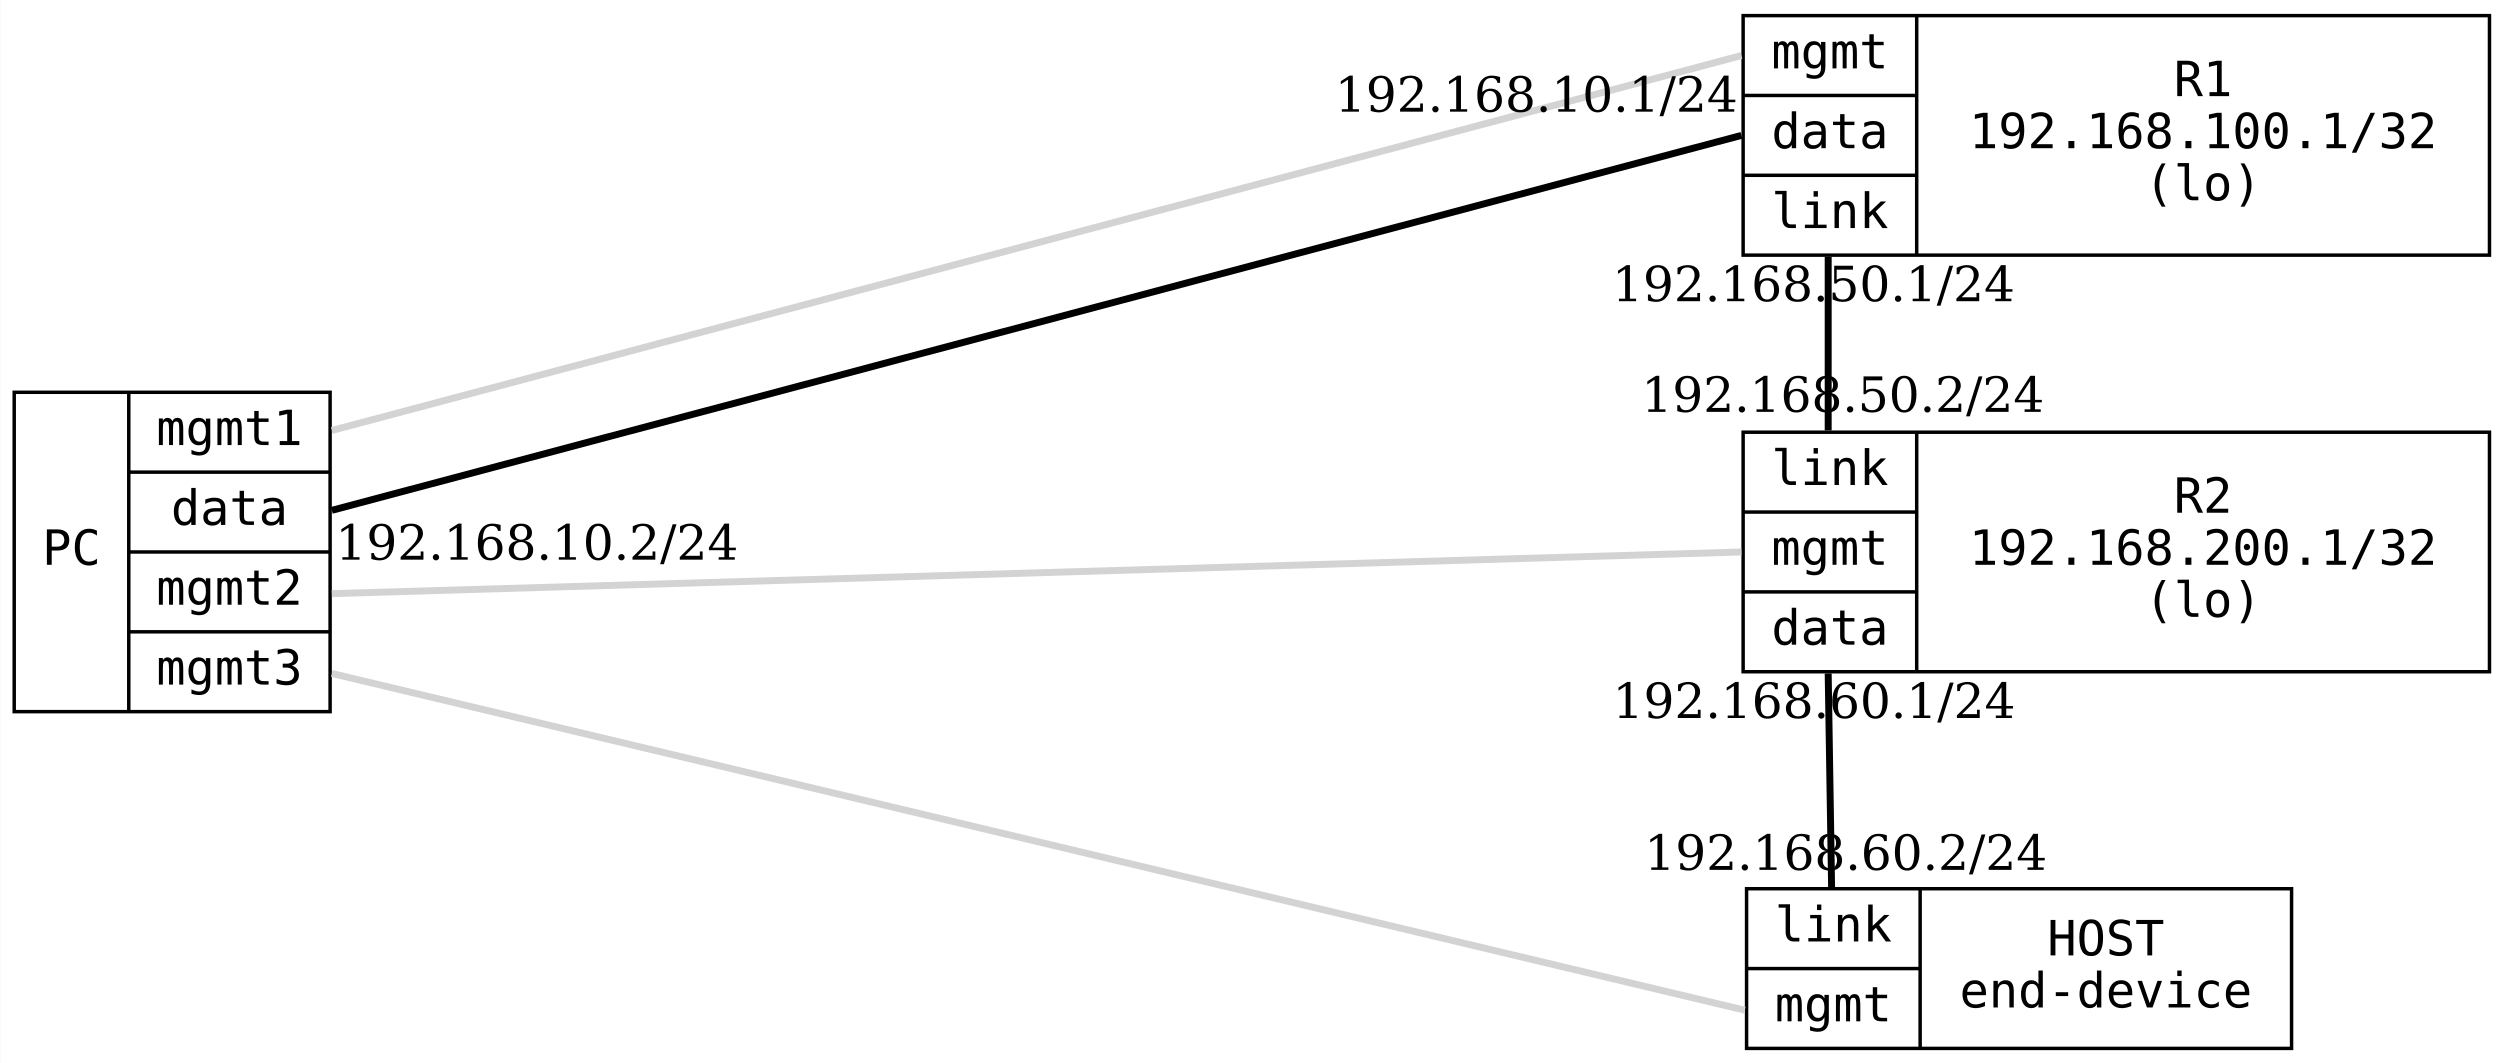
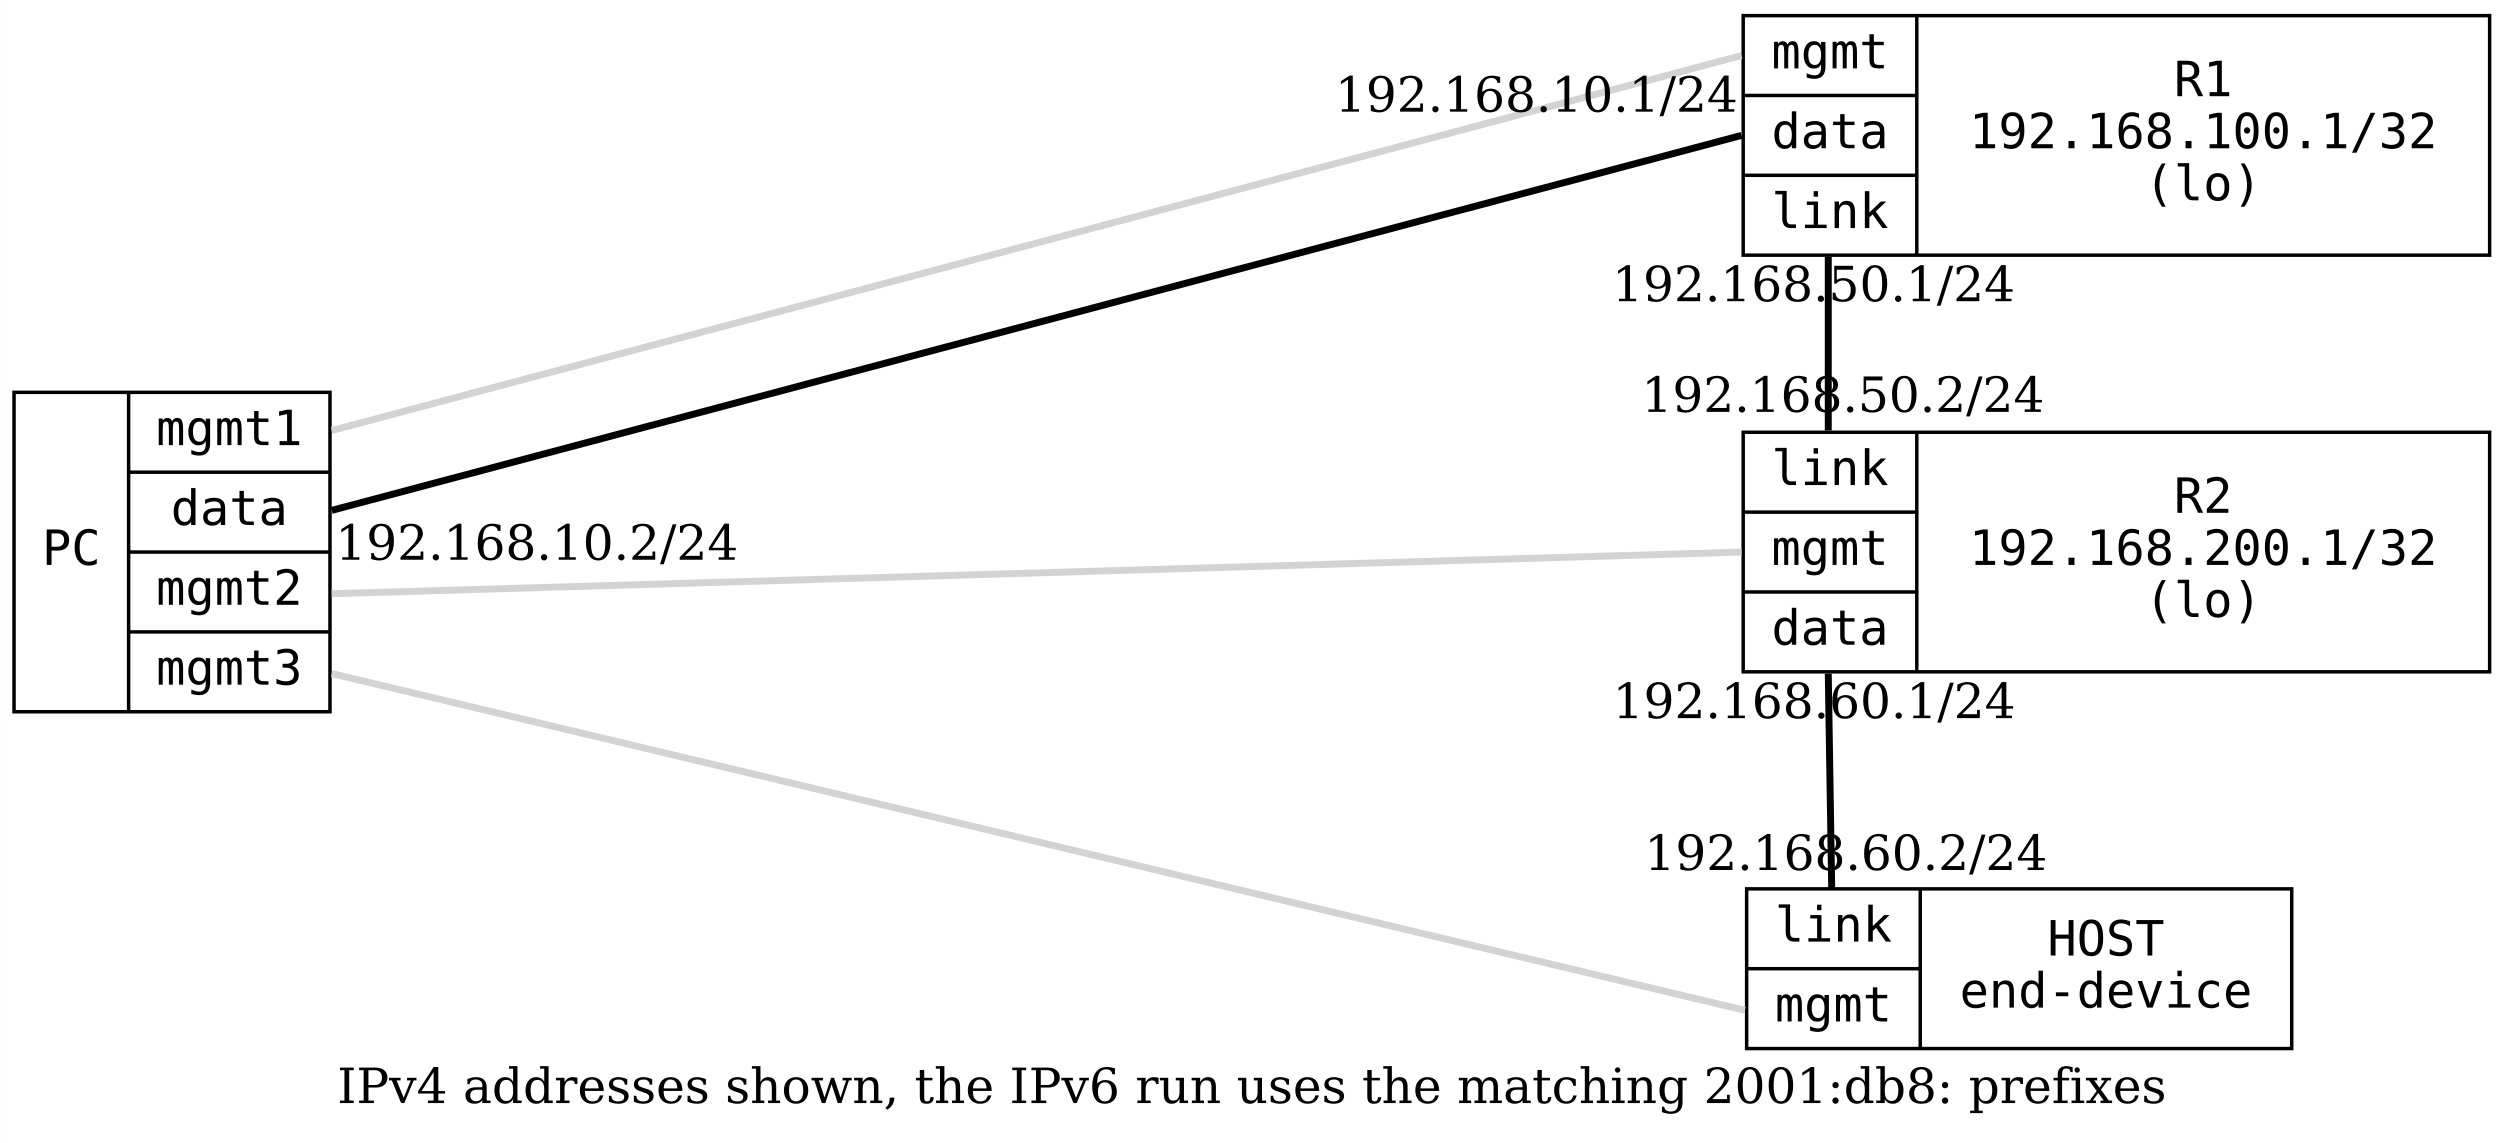
- <svg xmlns="http://www.w3.org/2000/svg" width="720pt" height="306pt" viewBox="0.00 0.00 720.00 306.08">
-   <g id="graph0" class="graph" transform="scale(1 1) rotate(0) translate(4 302.52)">
-     <polygon fill="white" stroke="transparent" points="-4,4 -4,-302.52 717.06,-302.52 717.06,4 -4,4" />
+ <svg xmlns="http://www.w3.org/2000/svg" width="720pt" height="329pt" viewBox="0.00 0.00 720.00 329.04">
+   <g id="graph0" class="graph" transform="scale(1 1) rotate(0) translate(4 325.52)">
+     <polygon fill="white" stroke="transparent" points="-4,4 -4,-325.52 717.06,-325.52 717.06,4 -4,4" />
+     <text text-anchor="middle" x="356.53" y="-7.8" font-family="DejaVu Serif, Book" font-size="14.00">IPv4 addresses shown, the IPv6 run uses the matching 2001:db8: prefixes</text>
    <g id="node1" class="node">
-       <polygon fill="none" stroke="black" points="0,-97.51 0,-189.51 91,-189.51 91,-97.51 0,-97.51" />
-       <text text-anchor="middle" x="16.5" y="-139.81" font-family="DejaVu Sans Mono, Book" font-size="14.00">PC</text>
-       <polyline fill="none" stroke="black" points="33,-97.51 33,-189.51 " />
-       <text text-anchor="middle" x="62" y="-174.31" font-family="DejaVu Sans Mono, Book" font-size="14.00">mgmt1</text>
+       <polygon fill="none" stroke="black" points="0,-120.51 0,-212.51 91,-212.51 91,-120.51 0,-120.51" />
+       <text text-anchor="middle" x="16.5" y="-162.81" font-family="DejaVu Sans Mono, Book" font-size="14.00">PC</text>
+       <polyline fill="none" stroke="black" points="33,-120.51 33,-212.51 " />
+       <text text-anchor="middle" x="62" y="-197.31" font-family="DejaVu Sans Mono, Book" font-size="14.00">mgmt1</text>
+       <polyline fill="none" stroke="black" points="33,-189.51 91,-189.51 " />
+       <text text-anchor="middle" x="62" y="-174.31" font-family="DejaVu Sans Mono, Book" font-size="14.00">data</text>
      <polyline fill="none" stroke="black" points="33,-166.51 91,-166.51 " />
-       <text text-anchor="middle" x="62" y="-151.31" font-family="DejaVu Sans Mono, Book" font-size="14.00">data</text>
+       <text text-anchor="middle" x="62" y="-151.31" font-family="DejaVu Sans Mono, Book" font-size="14.00">mgmt2</text>
      <polyline fill="none" stroke="black" points="33,-143.51 91,-143.51 " />
-       <text text-anchor="middle" x="62" y="-128.31" font-family="DejaVu Sans Mono, Book" font-size="14.00">mgmt2</text>
-       <polyline fill="none" stroke="black" points="33,-120.51 91,-120.51 " />
-       <text text-anchor="middle" x="62" y="-105.31" font-family="DejaVu Sans Mono, Book" font-size="14.00">mgmt3</text>
+       <text text-anchor="middle" x="62" y="-128.31" font-family="DejaVu Sans Mono, Book" font-size="14.00">mgmt3</text>
    </g>
    <g id="node2" class="node">
-       <polygon fill="none" stroke="black" points="498.06,-229.02 498.06,-298.02 713.06,-298.02 713.06,-229.02 498.06,-229.02" />
-       <text text-anchor="middle" x="523.06" y="-282.82" font-family="DejaVu Sans Mono, Book" font-size="14.00">mgmt</text>
+       <polygon fill="none" stroke="black" points="498.06,-252.02 498.06,-321.02 713.06,-321.02 713.06,-252.02 498.06,-252.02" />
+       <text text-anchor="middle" x="523.06" y="-305.82" font-family="DejaVu Sans Mono, Book" font-size="14.00">mgmt</text>
+       <polyline fill="none" stroke="black" points="498.06,-298.02 548.06,-298.02 " />
+       <text text-anchor="middle" x="523.06" y="-282.82" font-family="DejaVu Sans Mono, Book" font-size="14.00">data</text>
      <polyline fill="none" stroke="black" points="498.06,-275.02 548.06,-275.02 " />
-       <text text-anchor="middle" x="523.06" y="-259.82" font-family="DejaVu Sans Mono, Book" font-size="14.00">data</text>
-       <polyline fill="none" stroke="black" points="498.06,-252.02 548.06,-252.02 " />
-       <text text-anchor="middle" x="523.06" y="-236.82" font-family="DejaVu Sans Mono, Book" font-size="14.00">link</text>
-       <polyline fill="none" stroke="black" points="548.06,-229.02 548.06,-298.02 " />
-       <text text-anchor="middle" x="630.56" y="-274.82" font-family="DejaVu Sans Mono, Book" font-size="14.00">R1 </text>
-       <text text-anchor="middle" x="630.56" y="-259.82" font-family="DejaVu Sans Mono, Book" font-size="14.00"> 192.168.100.1/32 </text>
-       <text text-anchor="middle" x="630.56" y="-244.82" font-family="DejaVu Sans Mono, Book" font-size="14.00">(lo)</text>
+       <text text-anchor="middle" x="523.06" y="-259.82" font-family="DejaVu Sans Mono, Book" font-size="14.00">link</text>
+       <polyline fill="none" stroke="black" points="548.06,-252.02 548.06,-321.02 " />
+       <text text-anchor="middle" x="630.56" y="-297.82" font-family="DejaVu Sans Mono, Book" font-size="14.00">R1 </text>
+       <text text-anchor="middle" x="630.56" y="-282.82" font-family="DejaVu Sans Mono, Book" font-size="14.00"> 192.168.100.1/32 </text>
+       <text text-anchor="middle" x="630.56" y="-267.82" font-family="DejaVu Sans Mono, Book" font-size="14.00">(lo)</text>
    </g>
    <g id="edge1" class="edge">
-       <path fill="none" stroke="lightgray" stroke-width="2" d="M91.5,-178.51C91.5,-178.51 497.56,-286.52 497.56,-286.52" />
+       <path fill="none" stroke="lightgray" stroke-width="2" d="M91.5,-201.51C91.5,-201.51 497.56,-309.52 497.56,-309.52" />
    </g>
    <g id="edge4" class="edge">
-       <path fill="none" stroke="black" stroke-width="2" d="M91.5,-155.51C91.5,-155.51 497.56,-263.52 497.56,-263.52" />
-       <text text-anchor="middle" x="438.49" y="-270.35" font-family="DejaVu Serif, Book" font-size="14.00">192.168.10.1/24</text>
-       <text text-anchor="middle" x="150.57" y="-141.29" font-family="DejaVu Serif, Book" font-size="14.00">192.168.10.2/24</text>
+       <path fill="none" stroke="black" stroke-width="2" d="M91.5,-178.51C91.5,-178.51 497.56,-286.52 497.56,-286.52" />
+       <text text-anchor="middle" x="438.49" y="-293.35" font-family="DejaVu Serif, Book" font-size="14.00">192.168.10.1/24</text>
+       <text text-anchor="middle" x="150.57" y="-164.29" font-family="DejaVu Serif, Book" font-size="14.00">192.168.10.2/24</text>
    </g>
    <g id="node3" class="node">
-       <polygon fill="none" stroke="black" points="498.06,-109.01 498.06,-178.01 713.06,-178.01 713.06,-109.01 498.06,-109.01" />
-       <text text-anchor="middle" x="523.06" y="-162.81" font-family="DejaVu Sans Mono, Book" font-size="14.00">link</text>
+       <polygon fill="none" stroke="black" points="498.06,-132.01 498.06,-201.01 713.06,-201.01 713.06,-132.01 498.06,-132.01" />
+       <text text-anchor="middle" x="523.06" y="-185.81" font-family="DejaVu Sans Mono, Book" font-size="14.00">link</text>
+       <polyline fill="none" stroke="black" points="498.06,-178.01 548.06,-178.01 " />
+       <text text-anchor="middle" x="523.06" y="-162.81" font-family="DejaVu Sans Mono, Book" font-size="14.00">mgmt</text>
      <polyline fill="none" stroke="black" points="498.06,-155.01 548.06,-155.01 " />
-       <text text-anchor="middle" x="523.06" y="-139.81" font-family="DejaVu Sans Mono, Book" font-size="14.00">mgmt</text>
-       <polyline fill="none" stroke="black" points="498.06,-132.01 548.06,-132.01 " />
-       <text text-anchor="middle" x="523.06" y="-116.81" font-family="DejaVu Sans Mono, Book" font-size="14.00">data</text>
-       <polyline fill="none" stroke="black" points="548.06,-109.01 548.06,-178.01 " />
-       <text text-anchor="middle" x="630.56" y="-154.81" font-family="DejaVu Sans Mono, Book" font-size="14.00">R2 </text>
-       <text text-anchor="middle" x="630.56" y="-139.81" font-family="DejaVu Sans Mono, Book" font-size="14.00"> 192.168.200.1/32 </text>
-       <text text-anchor="middle" x="630.56" y="-124.81" font-family="DejaVu Sans Mono, Book" font-size="14.00">(lo)</text>
+       <text text-anchor="middle" x="523.06" y="-139.81" font-family="DejaVu Sans Mono, Book" font-size="14.00">data</text>
+       <polyline fill="none" stroke="black" points="548.06,-132.01 548.06,-201.01 " />
+       <text text-anchor="middle" x="630.56" y="-177.81" font-family="DejaVu Sans Mono, Book" font-size="14.00">R2 </text>
+       <text text-anchor="middle" x="630.56" y="-162.81" font-family="DejaVu Sans Mono, Book" font-size="14.00"> 192.168.200.1/32 </text>
+       <text text-anchor="middle" x="630.56" y="-147.81" font-family="DejaVu Sans Mono, Book" font-size="14.00">(lo)</text>
    </g>
    <g id="edge2" class="edge">
-       <path fill="none" stroke="lightgray" stroke-width="2" d="M91.5,-131.51C91.5,-131.51 497.56,-143.51 497.56,-143.51" />
+       <path fill="none" stroke="lightgray" stroke-width="2" d="M91.5,-154.51C91.5,-154.51 497.56,-166.51 497.56,-166.51" />
    </g>
    <g id="node4" class="node">
-       <polygon fill="none" stroke="black" points="499.05,-0.5 499.05,-46.5 656.05,-46.5 656.05,-0.5 499.05,-0.5" />
-       <text text-anchor="middle" x="524.05" y="-31.3" font-family="DejaVu Sans Mono, Book" font-size="14.00">link</text>
-       <polyline fill="none" stroke="black" points="499.05,-23.5 549.05,-23.5 " />
-       <text text-anchor="middle" x="524.05" y="-8.3" font-family="DejaVu Sans Mono, Book" font-size="14.00">mgmt</text>
-       <polyline fill="none" stroke="black" points="549.05,-0.5 549.05,-46.5 " />
-       <text text-anchor="middle" x="602.55" y="-27.3" font-family="DejaVu Sans Mono, Book" font-size="14.00">HOST </text>
-       <text text-anchor="middle" x="602.55" y="-12.3" font-family="DejaVu Sans Mono, Book" font-size="14.00"> end-device</text>
+       <polygon fill="none" stroke="black" points="499.05,-23.5 499.05,-69.5 656.05,-69.5 656.05,-23.5 499.05,-23.5" />
+       <text text-anchor="middle" x="524.05" y="-54.3" font-family="DejaVu Sans Mono, Book" font-size="14.00">link</text>
+       <polyline fill="none" stroke="black" points="499.05,-46.5 549.05,-46.5 " />
+       <text text-anchor="middle" x="524.05" y="-31.3" font-family="DejaVu Sans Mono, Book" font-size="14.00">mgmt</text>
+       <polyline fill="none" stroke="black" points="549.05,-23.5 549.05,-69.5 " />
+       <text text-anchor="middle" x="602.55" y="-50.3" font-family="DejaVu Sans Mono, Book" font-size="14.00">HOST </text>
+       <text text-anchor="middle" x="602.55" y="-35.3" font-family="DejaVu Sans Mono, Book" font-size="14.00"> end-device</text>
    </g>
    <g id="edge3" class="edge">
-       <path fill="none" stroke="lightgray" stroke-width="2" d="M91.5,-108.51C91.5,-108.51 498.55,-11.5 498.55,-11.5" />
+       <path fill="none" stroke="lightgray" stroke-width="2" d="M91.5,-131.51C91.5,-131.51 498.55,-34.5 498.55,-34.5" />
    </g>
    <g id="edge5" class="edge">
-       <path fill="none" stroke="black" stroke-width="2" d="M522.56,-228.52C522.56,-228.52 522.56,-178.51 522.56,-178.51" />
-       <text text-anchor="middle" x="526.78" y="-183.88" font-family="DejaVu Serif, Book" font-size="14.00">192.168.50.2/24</text>
-       <text text-anchor="middle" x="518.33" y="-215.76" font-family="DejaVu Serif, Book" font-size="14.00">192.168.50.1/24</text>
+       <path fill="none" stroke="black" stroke-width="2" d="M522.56,-251.52C522.56,-251.52 522.56,-201.51 522.56,-201.51" />
+       <text text-anchor="middle" x="526.78" y="-206.88" font-family="DejaVu Serif, Book" font-size="14.00">192.168.50.2/24</text>
+       <text text-anchor="middle" x="518.33" y="-238.76" font-family="DejaVu Serif, Book" font-size="14.00">192.168.50.1/24</text>
    </g>
    <g id="edge6" class="edge">
-       <path fill="none" stroke="black" stroke-width="2" d="M522.56,-108.51C522.56,-108.51 523.55,-46.5 523.55,-46.5" />
-       <text text-anchor="middle" x="527.63" y="-51.93" font-family="DejaVu Serif, Book" font-size="14.00">192.168.60.2/24</text>
-       <text text-anchor="middle" x="518.48" y="-95.68" font-family="DejaVu Serif, Book" font-size="14.00">192.168.60.1/24</text>
+       <path fill="none" stroke="black" stroke-width="2" d="M522.56,-131.51C522.56,-131.51 523.55,-69.5 523.55,-69.5" />
+       <text text-anchor="middle" x="527.63" y="-74.93" font-family="DejaVu Serif, Book" font-size="14.00">192.168.60.2/24</text>
+       <text text-anchor="middle" x="518.48" y="-118.68" font-family="DejaVu Serif, Book" font-size="14.00">192.168.60.1/24</text>
    </g>
  </g>
</svg>
